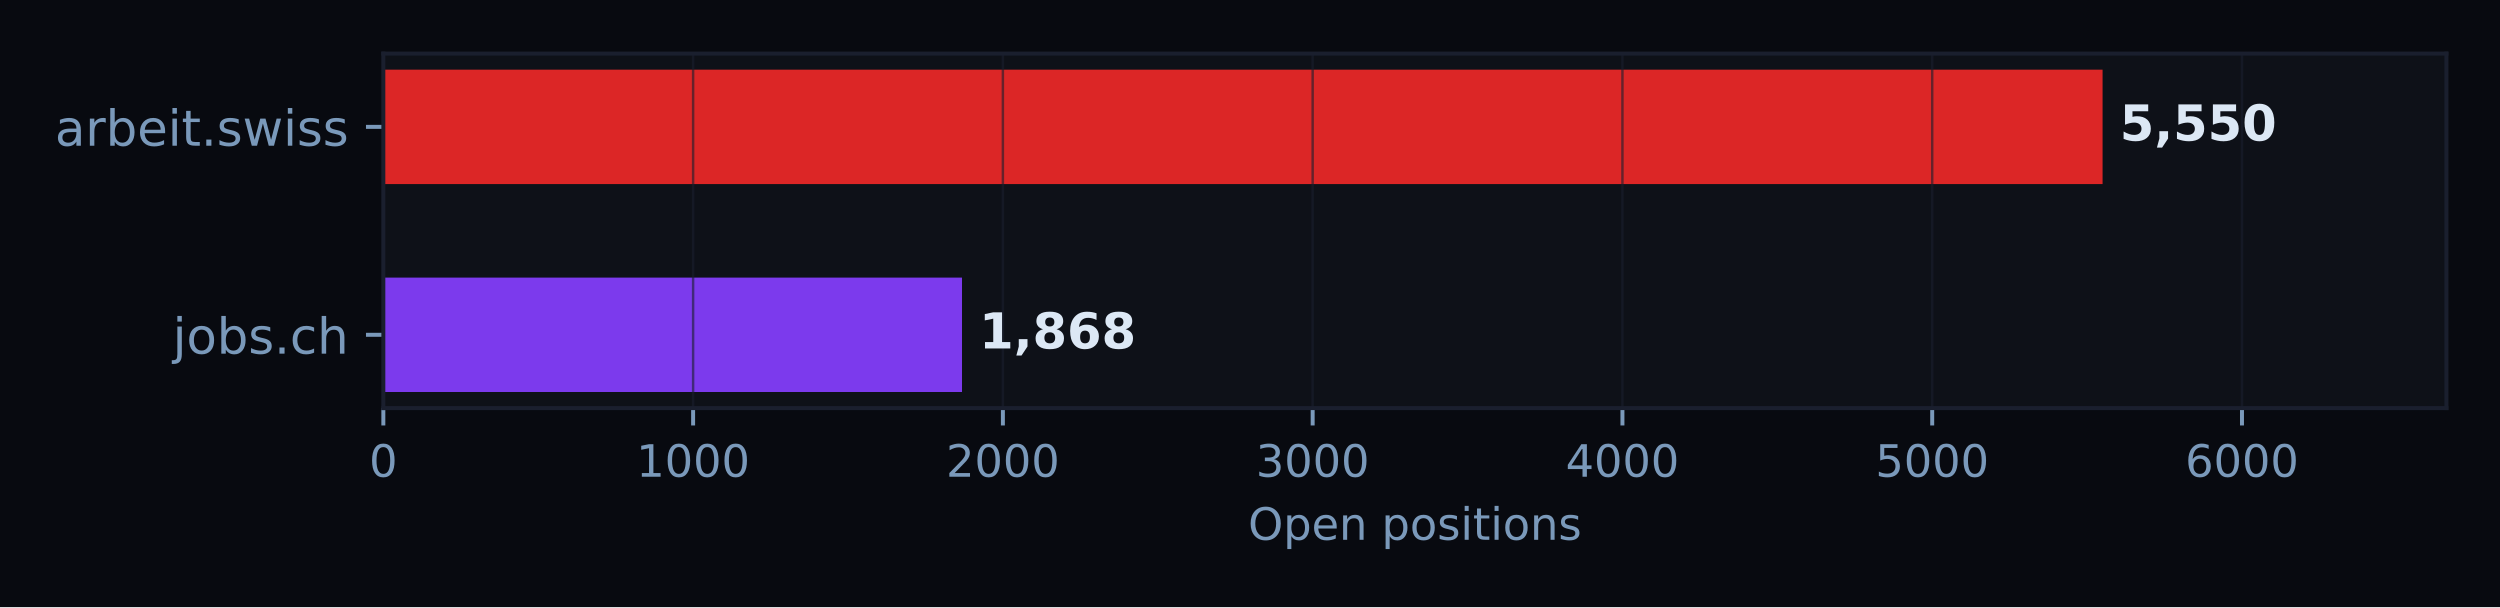
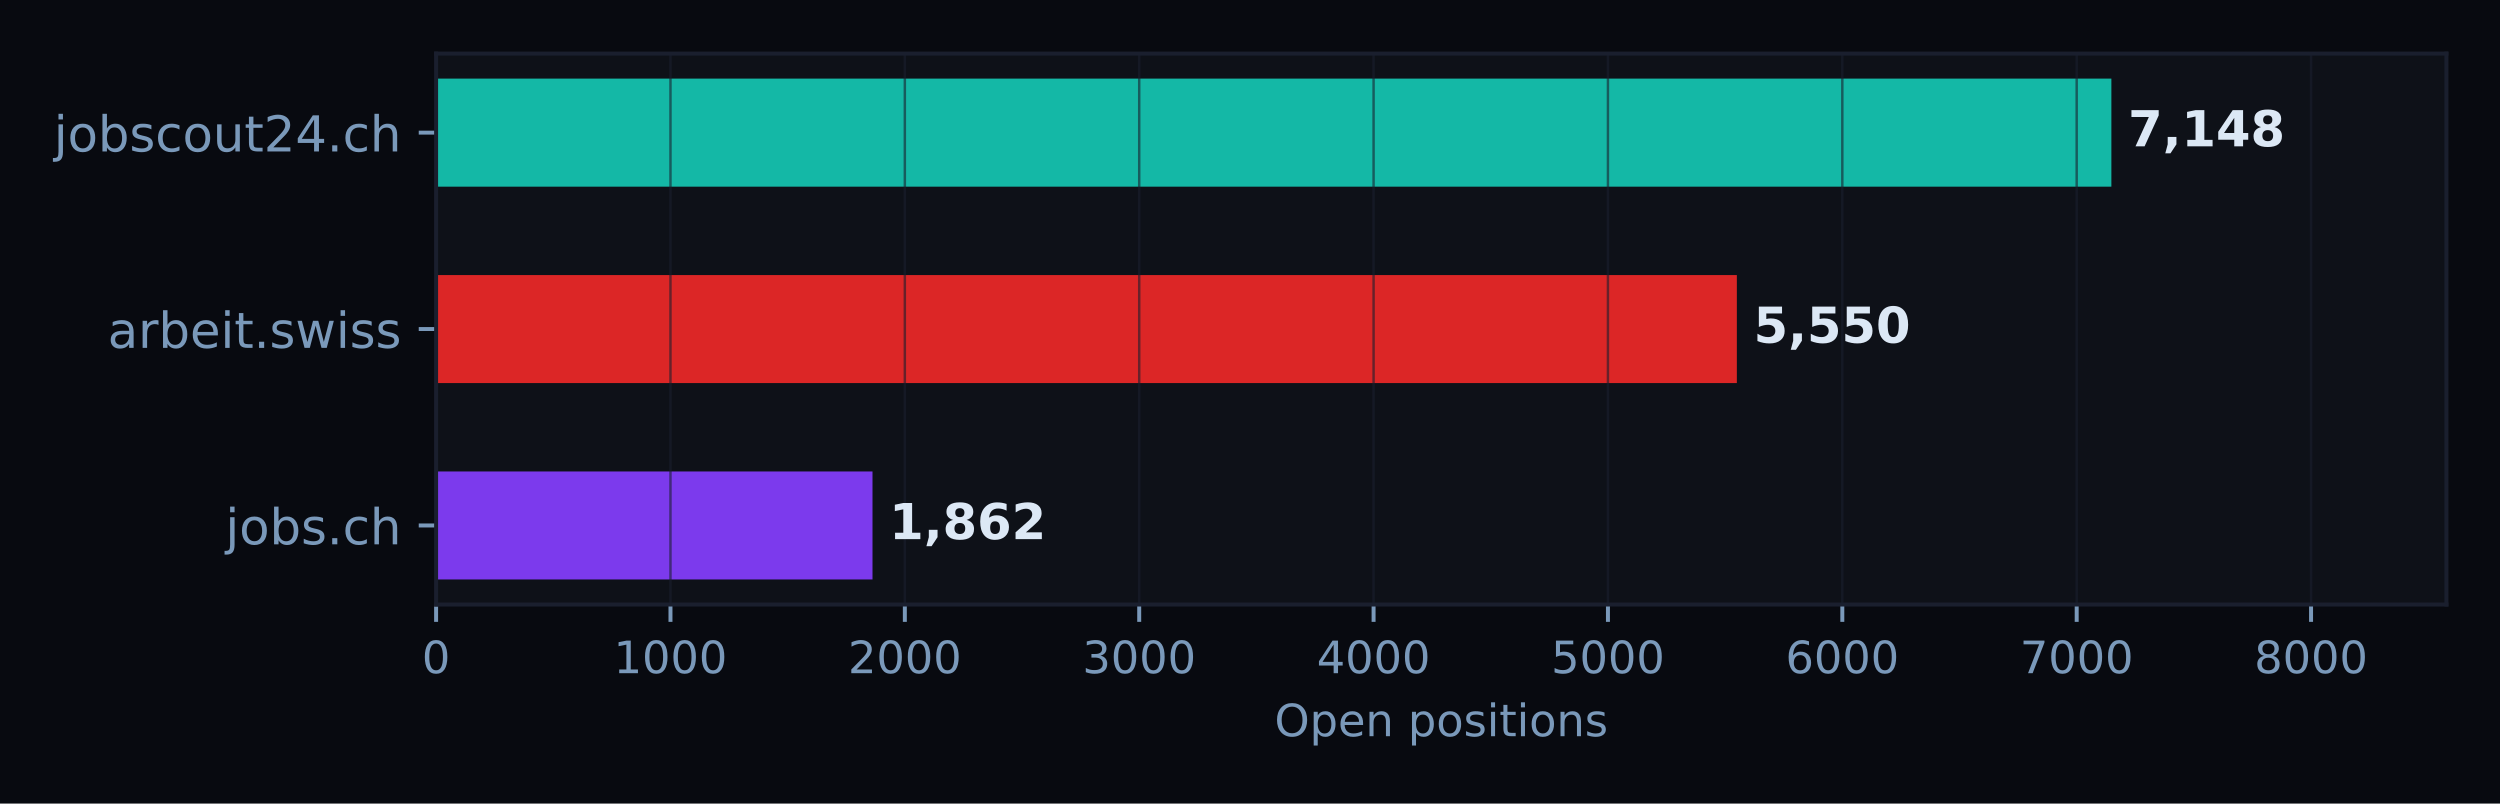
- <svg xmlns="http://www.w3.org/2000/svg" xmlns:xlink="http://www.w3.org/1999/xlink" width="504pt" height="122.4pt" viewBox="0 0 504 122.4" version="1.1">
+ <svg xmlns="http://www.w3.org/2000/svg" xmlns:xlink="http://www.w3.org/1999/xlink" width="504pt" height="162pt" viewBox="0 0 504 162" version="1.1">
  <defs>
    <style type="text/css">*{stroke-linejoin: round; stroke-linecap: butt}</style>
  </defs>
  <g id="figure_1">
    <g id="patch_1">
-       <path d="M 0 122.4  L 504 122.4  L 504 0  L 0 0  z " style="fill: #080a10" />
+       <path d="M 0 162  L 504 162  L 504 0  L 0 0  z " style="fill: #080a10" />
    </g>
    <g id="axes_1">
      <g id="patch_2">
-         <path d="M 77.282 82.273  L 493.2 82.273  L 493.2 10.8  L 77.282 10.8  z " style="fill: #0e1118" />
+         <path d="M 87.918 121.873  L 493.2 121.873  L 493.2 10.8  L 87.918 10.8  z " style="fill: #0e1118" />
      </g>
      <g id="patch_3">
-         <path d="M 77.282 14.049  L 423.88 14.049  L 423.88 37.104  L 77.282 37.104  z " clip-path="url(#p958b3eb272)" style="fill: #dc2626" />
+         <path d="M 87.918 15.849  L 425.653 15.849  L 425.653 37.628  L 87.918 37.628  z " clip-path="url(#pe635985601)" style="fill: #14b8a6" />
      </g>
      <g id="patch_4">
-         <path d="M 77.282 55.968  L 193.939 55.968  L 193.939 79.024  L 77.282 79.024  z " clip-path="url(#p958b3eb272)" style="fill: #7c3aed" />
+         <path d="M 87.918 55.447  L 350.149 55.447  L 350.149 77.226  L 87.918 77.226  z " clip-path="url(#pe635985601)" style="fill: #dc2626" />
+       </g>
+       <g id="patch_5">
+         <path d="M 87.918 95.045  L 175.896 95.045  L 175.896 116.824  L 87.918 116.824  z " clip-path="url(#pe635985601)" style="fill: #7c3aed" />
      </g>
      <g id="matplotlib.axis_1">
        <g id="xtick_1">
          <g id="line2d_1">
-             <path d="M 77.282 82.273  L 77.282 10.8  " clip-path="url(#p958b3eb272)" style="fill: none; stroke: #1a1f2e; stroke-opacity: 0.6; stroke-width: 0.5; stroke-linecap: square" />
+             <path d="M 87.918 121.873  L 87.918 10.8  " clip-path="url(#pe635985601)" style="fill: none; stroke: #1a1f2e; stroke-opacity: 0.6; stroke-width: 0.5; stroke-linecap: square" />
          </g>
          <g id="line2d_2">
            <defs>
              <path id="mff3be124f5" d="M 0 0  L 0 3.5  " style="stroke: #7a99ba; stroke-width: 0.8" />
            </defs>
            <g>
-               <use xlink:href="#mff3be124f5" x="77.282" y="82.273" style="fill: #7a99ba; stroke: #7a99ba; stroke-width: 0.8" />
+               <use xlink:href="#mff3be124f5" x="87.918" y="121.873" style="fill: #7a99ba; stroke: #7a99ba; stroke-width: 0.8" />
            </g>
          </g>
          <g id="text_1">
-             <g style="fill: #7a99ba" transform="translate(74.41869 96.11132) scale(0.09 -0.09)">
+             <g style="fill: #7a99ba" transform="translate(85.05506 135.7113) scale(0.09 -0.09)">
              <defs>
                <path id="DejaVuSans-30" d="M 2034 4250  Q 1547 4250 1301 3770  Q 1056 3291 1056 2328  Q 1056 1369 1301 889  Q 1547 409 2034 409  Q 2525 409 2770 889  Q 3016 1369 3016 2328  Q 3016 3291 2770 3770  Q 2525 4250 2034 4250  z M 2034 4750  Q 2819 4750 3233 4129  Q 3647 3509 3647 2328  Q 3647 1150 3233 529  Q 2819 -91 2034 -91  Q 1250 -91 836 529  Q 422 1150 422 2328  Q 422 3509 836 4129  Q 1250 4750 2034 4750  z " transform="scale(0.015625)" />
              </defs>
              <use xlink:href="#DejaVuSans-30" />
            </g>
          </g>
        </g>
        <g id="xtick_2">
          <g id="line2d_3">
-             <path d="M 139.732 82.273  L 139.732 10.8  " clip-path="url(#p958b3eb272)" style="fill: none; stroke: #1a1f2e; stroke-opacity: 0.6; stroke-width: 0.5; stroke-linecap: square" />
+             <path d="M 135.167 121.873  L 135.167 10.8  " clip-path="url(#pe635985601)" style="fill: none; stroke: #1a1f2e; stroke-opacity: 0.6; stroke-width: 0.5; stroke-linecap: square" />
          </g>
          <g id="line2d_4">
            <g>
-               <use xlink:href="#mff3be124f5" x="139.732" y="82.273" style="fill: #7a99ba; stroke: #7a99ba; stroke-width: 0.8" />
+               <use xlink:href="#mff3be124f5" x="135.167" y="121.873" style="fill: #7a99ba; stroke: #7a99ba; stroke-width: 0.8" />
            </g>
          </g>
          <g id="text_2">
-             <g style="fill: #7a99ba" transform="translate(128.2795 96.11132) scale(0.09 -0.09)">
+             <g style="fill: #7a99ba" transform="translate(123.7145 135.7113) scale(0.09 -0.09)">
              <defs>
                <path id="DejaVuSans-31" d="M 794 531  L 1825 531  L 1825 4091  L 703 3866  L 703 4441  L 1819 4666  L 2450 4666  L 2450 531  L 3481 531  L 3481 0  L 794 0  L 794 531  z " transform="scale(0.015625)" />
              </defs>
              <use xlink:href="#DejaVuSans-31" />
              <use xlink:href="#DejaVuSans-30" x="63.623" />
              <use xlink:href="#DejaVuSans-30" x="127.246" />
              <use xlink:href="#DejaVuSans-30" x="190.869" />
            </g>
          </g>
        </g>
        <g id="xtick_3">
          <g id="line2d_5">
-             <path d="M 202.182 82.273  L 202.182 10.8  " clip-path="url(#p958b3eb272)" style="fill: none; stroke: #1a1f2e; stroke-opacity: 0.6; stroke-width: 0.5; stroke-linecap: square" />
+             <path d="M 182.416 121.873  L 182.416 10.8  " clip-path="url(#pe635985601)" style="fill: none; stroke: #1a1f2e; stroke-opacity: 0.6; stroke-width: 0.5; stroke-linecap: square" />
          </g>
          <g id="line2d_6">
            <g>
-               <use xlink:href="#mff3be124f5" x="202.182" y="82.273" style="fill: #7a99ba; stroke: #7a99ba; stroke-width: 0.8" />
+               <use xlink:href="#mff3be124f5" x="182.416" y="121.873" style="fill: #7a99ba; stroke: #7a99ba; stroke-width: 0.8" />
            </g>
          </g>
          <g id="text_3">
-             <g style="fill: #7a99ba" transform="translate(190.7297 96.11132) scale(0.09 -0.09)">
+             <g style="fill: #7a99ba" transform="translate(170.9634 135.7113) scale(0.09 -0.09)">
              <defs>
                <path id="DejaVuSans-32" d="M 1228 531  L 3431 531  L 3431 0  L 469 0  L 469 531  Q 828 903 1448 1529  Q 2069 2156 2228 2338  Q 2531 2678 2651 2914  Q 2772 3150 2772 3378  Q 2772 3750 2511 3984  Q 2250 4219 1831 4219  Q 1534 4219 1204 4116  Q 875 4013 500 3803  L 500 4441  Q 881 4594 1212 4672  Q 1544 4750 1819 4750  Q 2544 4750 2975 4387  Q 3406 4025 3406 3419  Q 3406 3131 3298 2873  Q 3191 2616 2906 2266  Q 2828 2175 2409 1742  Q 1991 1309 1228 531  z " transform="scale(0.015625)" />
              </defs>
              <use xlink:href="#DejaVuSans-32" />
              <use xlink:href="#DejaVuSans-30" x="63.623" />
              <use xlink:href="#DejaVuSans-30" x="127.246" />
              <use xlink:href="#DejaVuSans-30" x="190.869" />
            </g>
          </g>
        </g>
        <g id="xtick_4">
          <g id="line2d_7">
-             <path d="M 264.632 82.273  L 264.632 10.8  " clip-path="url(#p958b3eb272)" style="fill: none; stroke: #1a1f2e; stroke-opacity: 0.6; stroke-width: 0.5; stroke-linecap: square" />
+             <path d="M 229.665 121.873  L 229.665 10.8  " clip-path="url(#pe635985601)" style="fill: none; stroke: #1a1f2e; stroke-opacity: 0.6; stroke-width: 0.5; stroke-linecap: square" />
          </g>
          <g id="line2d_8">
            <g>
-               <use xlink:href="#mff3be124f5" x="264.632" y="82.273" style="fill: #7a99ba; stroke: #7a99ba; stroke-width: 0.8" />
+               <use xlink:href="#mff3be124f5" x="229.665" y="121.873" style="fill: #7a99ba; stroke: #7a99ba; stroke-width: 0.8" />
            </g>
          </g>
          <g id="text_4">
-             <g style="fill: #7a99ba" transform="translate(253.1799 96.11132) scale(0.09 -0.09)">
+             <g style="fill: #7a99ba" transform="translate(218.2123 135.7113) scale(0.09 -0.09)">
              <defs>
                <path id="DejaVuSans-33" d="M 2597 2516  Q 3050 2419 3304 2112  Q 3559 1806 3559 1356  Q 3559 666 3084 287  Q 2609 -91 1734 -91  Q 1441 -91 1130 -33  Q 819 25 488 141  L 488 750  Q 750 597 1062 519  Q 1375 441 1716 441  Q 2309 441 2620 675  Q 2931 909 2931 1356  Q 2931 1769 2642 2001  Q 2353 2234 1838 2234  L 1294 2234  L 1294 2753  L 1863 2753  Q 2328 2753 2575 2939  Q 2822 3125 2822 3475  Q 2822 3834 2567 4026  Q 2313 4219 1838 4219  Q 1578 4219 1281 4162  Q 984 4106 628 3988  L 628 4550  Q 988 4650 1302 4700  Q 1616 4750 1894 4750  Q 2613 4750 3031 4423  Q 3450 4097 3450 3541  Q 3450 3153 3228 2886  Q 3006 2619 2597 2516  z " transform="scale(0.015625)" />
              </defs>
              <use xlink:href="#DejaVuSans-33" />
              <use xlink:href="#DejaVuSans-30" x="63.623" />
              <use xlink:href="#DejaVuSans-30" x="127.246" />
              <use xlink:href="#DejaVuSans-30" x="190.869" />
            </g>
          </g>
        </g>
        <g id="xtick_5">
          <g id="line2d_9">
-             <path d="M 327.083 82.273  L 327.083 10.8  " clip-path="url(#p958b3eb272)" style="fill: none; stroke: #1a1f2e; stroke-opacity: 0.6; stroke-width: 0.5; stroke-linecap: square" />
+             <path d="M 276.914 121.873  L 276.914 10.8  " clip-path="url(#pe635985601)" style="fill: none; stroke: #1a1f2e; stroke-opacity: 0.6; stroke-width: 0.5; stroke-linecap: square" />
          </g>
          <g id="line2d_10">
            <g>
-               <use xlink:href="#mff3be124f5" x="327.083" y="82.273" style="fill: #7a99ba; stroke: #7a99ba; stroke-width: 0.8" />
+               <use xlink:href="#mff3be124f5" x="276.914" y="121.873" style="fill: #7a99ba; stroke: #7a99ba; stroke-width: 0.8" />
            </g>
          </g>
          <g id="text_5">
-             <g style="fill: #7a99ba" transform="translate(315.63 96.11132) scale(0.09 -0.09)">
+             <g style="fill: #7a99ba" transform="translate(265.4611 135.7113) scale(0.09 -0.09)">
              <defs>
                <path id="DejaVuSans-34" d="M 2419 4116  L 825 1625  L 2419 1625  L 2419 4116  z M 2253 4666  L 3047 4666  L 3047 1625  L 3713 1625  L 3713 1100  L 3047 1100  L 3047 0  L 2419 0  L 2419 1100  L 313 1100  L 313 1709  L 2253 4666  z " transform="scale(0.015625)" />
              </defs>
              <use xlink:href="#DejaVuSans-34" />
              <use xlink:href="#DejaVuSans-30" x="63.623" />
              <use xlink:href="#DejaVuSans-30" x="127.246" />
              <use xlink:href="#DejaVuSans-30" x="190.869" />
            </g>
          </g>
        </g>
        <g id="xtick_6">
          <g id="line2d_11">
-             <path d="M 389.533 82.273  L 389.533 10.8  " clip-path="url(#p958b3eb272)" style="fill: none; stroke: #1a1f2e; stroke-opacity: 0.6; stroke-width: 0.5; stroke-linecap: square" />
+             <path d="M 324.162 121.873  L 324.162 10.8  " clip-path="url(#pe635985601)" style="fill: none; stroke: #1a1f2e; stroke-opacity: 0.6; stroke-width: 0.5; stroke-linecap: square" />
          </g>
          <g id="line2d_12">
            <g>
-               <use xlink:href="#mff3be124f5" x="389.533" y="82.273" style="fill: #7a99ba; stroke: #7a99ba; stroke-width: 0.8" />
+               <use xlink:href="#mff3be124f5" x="324.162" y="121.873" style="fill: #7a99ba; stroke: #7a99ba; stroke-width: 0.8" />
            </g>
          </g>
          <g id="text_6">
-             <g style="fill: #7a99ba" transform="translate(378.0802 96.11132) scale(0.09 -0.09)">
+             <g style="fill: #7a99ba" transform="translate(312.71 135.7113) scale(0.09 -0.09)">
              <defs>
                <path id="DejaVuSans-35" d="M 691 4666  L 3169 4666  L 3169 4134  L 1269 4134  L 1269 2991  Q 1406 3038 1543 3061  Q 1681 3084 1819 3084  Q 2600 3084 3056 2656  Q 3513 2228 3513 1497  Q 3513 744 3044 326  Q 2575 -91 1722 -91  Q 1428 -91 1123 -41  Q 819 9 494 109  L 494 744  Q 775 591 1075 516  Q 1375 441 1709 441  Q 2250 441 2565 725  Q 2881 1009 2881 1497  Q 2881 1984 2565 2268  Q 2250 2553 1709 2553  Q 1456 2553 1204 2497  Q 953 2441 691 2322  L 691 4666  z " transform="scale(0.015625)" />
              </defs>
              <use xlink:href="#DejaVuSans-35" />
              <use xlink:href="#DejaVuSans-30" x="63.623" />
              <use xlink:href="#DejaVuSans-30" x="127.246" />
              <use xlink:href="#DejaVuSans-30" x="190.869" />
            </g>
          </g>
        </g>
        <g id="xtick_7">
          <g id="line2d_13">
-             <path d="M 451.983 82.273  L 451.983 10.8  " clip-path="url(#p958b3eb272)" style="fill: none; stroke: #1a1f2e; stroke-opacity: 0.6; stroke-width: 0.5; stroke-linecap: square" />
+             <path d="M 371.411 121.873  L 371.411 10.8  " clip-path="url(#pe635985601)" style="fill: none; stroke: #1a1f2e; stroke-opacity: 0.6; stroke-width: 0.5; stroke-linecap: square" />
          </g>
          <g id="line2d_14">
            <g>
-               <use xlink:href="#mff3be124f5" x="451.983" y="82.273" style="fill: #7a99ba; stroke: #7a99ba; stroke-width: 0.8" />
+               <use xlink:href="#mff3be124f5" x="371.411" y="121.873" style="fill: #7a99ba; stroke: #7a99ba; stroke-width: 0.8" />
            </g>
          </g>
          <g id="text_7">
-             <g style="fill: #7a99ba" transform="translate(440.5304 96.11132) scale(0.09 -0.09)">
+             <g style="fill: #7a99ba" transform="translate(359.9588 135.7113) scale(0.09 -0.09)">
              <defs>
                <path id="DejaVuSans-36" d="M 2113 2584  Q 1688 2584 1439 2293  Q 1191 2003 1191 1497  Q 1191 994 1439 701  Q 1688 409 2113 409  Q 2538 409 2786 701  Q 3034 994 3034 1497  Q 3034 2003 2786 2293  Q 2538 2584 2113 2584  z M 3366 4563  L 3366 3988  Q 3128 4100 2886 4159  Q 2644 4219 2406 4219  Q 1781 4219 1451 3797  Q 1122 3375 1075 2522  Q 1259 2794 1537 2939  Q 1816 3084 2150 3084  Q 2853 3084 3261 2657  Q 3669 2231 3669 1497  Q 3669 778 3244 343  Q 2819 -91 2113 -91  Q 1303 -91 875 529  Q 447 1150 447 2328  Q 447 3434 972 4092  Q 1497 4750 2381 4750  Q 2619 4750 2861 4703  Q 3103 4656 3366 4563  z " transform="scale(0.015625)" />
              </defs>
              <use xlink:href="#DejaVuSans-36" />
              <use xlink:href="#DejaVuSans-30" x="63.623" />
              <use xlink:href="#DejaVuSans-30" x="127.246" />
              <use xlink:href="#DejaVuSans-30" x="190.869" />
            </g>
          </g>
        </g>
-         <g id="text_8">
-           <g style="fill: #7a99ba" transform="translate(251.6224 108.8216) scale(0.09 -0.09)">
+         <g id="xtick_8">
+           <g id="line2d_15">
+             <path d="M 418.66 121.873  L 418.66 10.8  " clip-path="url(#pe635985601)" style="fill: none; stroke: #1a1f2e; stroke-opacity: 0.6; stroke-width: 0.5; stroke-linecap: square" />
+           </g>
+           <g id="line2d_16">
+             <g>
+               <use xlink:href="#mff3be124f5" x="418.66" y="121.873" style="fill: #7a99ba; stroke: #7a99ba; stroke-width: 0.8" />
+             </g>
+           </g>
+           <g id="text_8">
+             <g style="fill: #7a99ba" transform="translate(407.2077 135.7113) scale(0.09 -0.09)">
+               <defs>
+                 <path id="DejaVuSans-37" d="M 525 4666  L 3525 4666  L 3525 4397  L 1831 0  L 1172 0  L 2766 4134  L 525 4134  L 525 4666  z " transform="scale(0.015625)" />
+               </defs>
+               <use xlink:href="#DejaVuSans-37" />
+               <use xlink:href="#DejaVuSans-30" x="63.623" />
+               <use xlink:href="#DejaVuSans-30" x="127.246" />
+               <use xlink:href="#DejaVuSans-30" x="190.869" />
+             </g>
+           </g>
+         </g>
+         <g id="xtick_9">
+           <g id="line2d_17">
+             <path d="M 465.909 121.873  L 465.909 10.8  " clip-path="url(#pe635985601)" style="fill: none; stroke: #1a1f2e; stroke-opacity: 0.6; stroke-width: 0.5; stroke-linecap: square" />
+           </g>
+           <g id="line2d_18">
+             <g>
+               <use xlink:href="#mff3be124f5" x="465.909" y="121.873" style="fill: #7a99ba; stroke: #7a99ba; stroke-width: 0.8" />
+             </g>
+           </g>
+           <g id="text_9">
+             <g style="fill: #7a99ba" transform="translate(454.4566 135.7113) scale(0.09 -0.09)">
+               <defs>
+                 <path id="DejaVuSans-38" d="M 2034 2216  Q 1584 2216 1326 1975  Q 1069 1734 1069 1313  Q 1069 891 1326 650  Q 1584 409 2034 409  Q 2484 409 2743 651  Q 3003 894 3003 1313  Q 3003 1734 2745 1975  Q 2488 2216 2034 2216  z M 1403 2484  Q 997 2584 770 2862  Q 544 3141 544 3541  Q 544 4100 942 4425  Q 1341 4750 2034 4750  Q 2731 4750 3128 4425  Q 3525 4100 3525 3541  Q 3525 3141 3298 2862  Q 3072 2584 2669 2484  Q 3125 2378 3379 2068  Q 3634 1759 3634 1313  Q 3634 634 3220 271  Q 2806 -91 2034 -91  Q 1263 -91 848 271  Q 434 634 434 1313  Q 434 1759 690 2068  Q 947 2378 1403 2484  z M 1172 3481  Q 1172 3119 1398 2916  Q 1625 2713 2034 2713  Q 2441 2713 2670 2916  Q 2900 3119 2900 3481  Q 2900 3844 2670 4047  Q 2441 4250 2034 4250  Q 1625 4250 1398 4047  Q 1172 3844 1172 3481  z " transform="scale(0.015625)" />
+               </defs>
+               <use xlink:href="#DejaVuSans-38" />
+               <use xlink:href="#DejaVuSans-30" x="63.623" />
+               <use xlink:href="#DejaVuSans-30" x="127.246" />
+               <use xlink:href="#DejaVuSans-30" x="190.869" />
+             </g>
+           </g>
+         </g>
+         <g id="text_10">
+           <g style="fill: #7a99ba" transform="translate(256.9406 148.4216) scale(0.09 -0.09)">
            <defs>
              <path id="DejaVuSans-4f" d="M 2522 4238  Q 1834 4238 1429 3725  Q 1025 3213 1025 2328  Q 1025 1447 1429 934  Q 1834 422 2522 422  Q 3209 422 3611 934  Q 4013 1447 4013 2328  Q 4013 3213 3611 3725  Q 3209 4238 2522 4238  z M 2522 4750  Q 3503 4750 4090 4092  Q 4678 3434 4678 2328  Q 4678 1225 4090 567  Q 3503 -91 2522 -91  Q 1538 -91 948 565  Q 359 1222 359 2328  Q 359 3434 948 4092  Q 1538 4750 2522 4750  z " transform="scale(0.015625)" />
              <path id="DejaVuSans-70" d="M 1159 525  L 1159 -1331  L 581 -1331  L 581 3500  L 1159 3500  L 1159 2969  Q 1341 3281 1617 3432  Q 1894 3584 2278 3584  Q 2916 3584 3314 3078  Q 3713 2572 3713 1747  Q 3713 922 3314 415  Q 2916 -91 2278 -91  Q 1894 -91 1617 61  Q 1341 213 1159 525  z M 3116 1747  Q 3116 2381 2855 2742  Q 2594 3103 2138 3103  Q 1681 3103 1420 2742  Q 1159 2381 1159 1747  Q 1159 1113 1420 752  Q 1681 391 2138 391  Q 2594 391 2855 752  Q 3116 1113 3116 1747  z " transform="scale(0.015625)" />
              <path id="DejaVuSans-65" d="M 3597 1894  L 3597 1613  L 953 1613  Q 991 1019 1311 708  Q 1631 397 2203 397  Q 2534 397 2845 478  Q 3156 559 3463 722  L 3463 178  Q 3153 47 2828 -22  Q 2503 -91 2169 -91  Q 1331 -91 842 396  Q 353 884 353 1716  Q 353 2575 817 3079  Q 1281 3584 2069 3584  Q 2775 3584 3186 3129  Q 3597 2675 3597 1894  z M 3022 2063  Q 3016 2534 2758 2815  Q 2500 3097 2075 3097  Q 1594 3097 1305 2825  Q 1016 2553 972 2059  L 3022 2063  z " transform="scale(0.015625)" />
              <path id="DejaVuSans-6e" d="M 3513 2113  L 3513 0  L 2938 0  L 2938 2094  Q 2938 2591 2744 2837  Q 2550 3084 2163 3084  Q 1697 3084 1428 2787  Q 1159 2491 1159 1978  L 1159 0  L 581 0  L 581 3500  L 1159 3500  L 1159 2956  Q 1366 3272 1645 3428  Q 1925 3584 2291 3584  Q 2894 3584 3203 3211  Q 3513 2838 3513 2113  z " transform="scale(0.015625)" />
              <path id="DejaVuSans-20" transform="scale(0.015625)" />
              <path id="DejaVuSans-6f" d="M 1959 3097  Q 1497 3097 1228 2736  Q 959 2375 959 1747  Q 959 1119 1226 758  Q 1494 397 1959 397  Q 2419 397 2687 759  Q 2956 1122 2956 1747  Q 2956 2369 2687 2733  Q 2419 3097 1959 3097  z M 1959 3584  Q 2709 3584 3137 3096  Q 3566 2609 3566 1747  Q 3566 888 3137 398  Q 2709 -91 1959 -91  Q 1206 -91 779 398  Q 353 888 353 1747  Q 353 2609 779 3096  Q 1206 3584 1959 3584  z " transform="scale(0.015625)" />
              <path id="DejaVuSans-73" d="M 2834 3397  L 2834 2853  Q 2591 2978 2328 3040  Q 2066 3103 1784 3103  Q 1356 3103 1142 2972  Q 928 2841 928 2578  Q 928 2378 1081 2264  Q 1234 2150 1697 2047  L 1894 2003  Q 2506 1872 2764 1633  Q 3022 1394 3022 966  Q 3022 478 2636 193  Q 2250 -91 1575 -91  Q 1294 -91 989 -36  Q 684 19 347 128  L 347 722  Q 666 556 975 473  Q 1284 391 1588 391  Q 1994 391 2212 530  Q 2431 669 2431 922  Q 2431 1156 2273 1281  Q 2116 1406 1581 1522  L 1381 1569  Q 847 1681 609 1914  Q 372 2147 372 2553  Q 372 3047 722 3315  Q 1072 3584 1716 3584  Q 2034 3584 2315 3537  Q 2597 3491 2834 3397  z " transform="scale(0.015625)" />
              <path id="DejaVuSans-69" d="M 603 3500  L 1178 3500  L 1178 0  L 603 0  L 603 3500  z M 603 4863  L 1178 4863  L 1178 4134  L 603 4134  L 603 4863  z " transform="scale(0.015625)" />
              <path id="DejaVuSans-74" d="M 1172 4494  L 1172 3500  L 2356 3500  L 2356 3053  L 1172 3053  L 1172 1153  Q 1172 725 1289 603  Q 1406 481 1766 481  L 2356 481  L 2356 0  L 1766 0  Q 1100 0 847 248  Q 594 497 594 1153  L 594 3053  L 172 3053  L 172 3500  L 594 3500  L 594 4494  L 1172 4494  z " transform="scale(0.015625)" />
            </defs>
            <use xlink:href="#DejaVuSans-4f" />
            <use xlink:href="#DejaVuSans-70" x="78.711" />
            <use xlink:href="#DejaVuSans-65" x="142.188" />
            <use xlink:href="#DejaVuSans-6e" x="203.711" />
            <use xlink:href="#DejaVuSans-20" x="267.09" />
            <use xlink:href="#DejaVuSans-70" x="298.877" />
            <use xlink:href="#DejaVuSans-6f" x="362.354" />
            <use xlink:href="#DejaVuSans-73" x="423.535" />
            <use xlink:href="#DejaVuSans-69" x="475.635" />
            <use xlink:href="#DejaVuSans-74" x="503.418" />
            <use xlink:href="#DejaVuSans-69" x="542.627" />
            <use xlink:href="#DejaVuSans-6f" x="570.41" />
            <use xlink:href="#DejaVuSans-6e" x="631.592" />
            <use xlink:href="#DejaVuSans-73" x="694.971" />
          </g>
        </g>
      </g>
      <g id="matplotlib.axis_2">
        <g id="ytick_1">
-           <g id="line2d_15">
+           <g id="line2d_19">
            <defs>
              <path id="mdf66c61492" d="M 0 0  L -3.5 0  " style="stroke: #7a99ba; stroke-width: 0.8" />
            </defs>
            <g>
-               <use xlink:href="#mdf66c61492" x="77.282" y="25.577" style="fill: #7a99ba; stroke: #7a99ba; stroke-width: 0.8" />
-             </g>
-           </g>
-           <g id="text_9">
-             <g style="fill: #7a99ba" transform="translate(11.08026 29.37584) scale(0.1 -0.1)">
+               <use xlink:href="#mdf66c61492" x="87.918" y="26.738" style="fill: #7a99ba; stroke: #7a99ba; stroke-width: 0.8" />
+             </g>
+           </g>
+           <g id="text_11">
+             <g style="fill: #7a99ba" transform="translate(10.84943 30.53746) scale(0.1 -0.1)">
+               <defs>
+                 <path id="DejaVuSans-6a" d="M 603 3500  L 1178 3500  L 1178 -63  Q 1178 -731 923 -1031  Q 669 -1331 103 -1331  L -116 -1331  L -116 -844  L 38 -844  Q 366 -844 484 -692  Q 603 -541 603 -63  L 603 3500  z M 603 4863  L 1178 4863  L 1178 4134  L 603 4134  L 603 4863  z " transform="scale(0.015625)" />
+                 <path id="DejaVuSans-62" d="M 3116 1747  Q 3116 2381 2855 2742  Q 2594 3103 2138 3103  Q 1681 3103 1420 2742  Q 1159 2381 1159 1747  Q 1159 1113 1420 752  Q 1681 391 2138 391  Q 2594 391 2855 752  Q 3116 1113 3116 1747  z M 1159 2969  Q 1341 3281 1617 3432  Q 1894 3584 2278 3584  Q 2916 3584 3314 3078  Q 3713 2572 3713 1747  Q 3713 922 3314 415  Q 2916 -91 2278 -91  Q 1894 -91 1617 61  Q 1341 213 1159 525  L 1159 0  L 581 0  L 581 4863  L 1159 4863  L 1159 2969  z " transform="scale(0.015625)" />
+                 <path id="DejaVuSans-63" d="M 3122 3366  L 3122 2828  Q 2878 2963 2633 3030  Q 2388 3097 2138 3097  Q 1578 3097 1268 2742  Q 959 2388 959 1747  Q 959 1106 1268 751  Q 1578 397 2138 397  Q 2388 397 2633 464  Q 2878 531 3122 666  L 3122 134  Q 2881 22 2623 -34  Q 2366 -91 2075 -91  Q 1284 -91 818 406  Q 353 903 353 1747  Q 353 2603 823 3093  Q 1294 3584 2113 3584  Q 2378 3584 2631 3529  Q 2884 3475 3122 3366  z " transform="scale(0.015625)" />
+                 <path id="DejaVuSans-75" d="M 544 1381  L 544 3500  L 1119 3500  L 1119 1403  Q 1119 906 1312 657  Q 1506 409 1894 409  Q 2359 409 2629 706  Q 2900 1003 2900 1516  L 2900 3500  L 3475 3500  L 3475 0  L 2900 0  L 2900 538  Q 2691 219 2414 64  Q 2138 -91 1772 -91  Q 1169 -91 856 284  Q 544 659 544 1381  z M 1991 3584  L 1991 3584  z " transform="scale(0.015625)" />
+                 <path id="DejaVuSans-2e" d="M 684 794  L 1344 794  L 1344 0  L 684 0  L 684 794  z " transform="scale(0.015625)" />
+                 <path id="DejaVuSans-68" d="M 3513 2113  L 3513 0  L 2938 0  L 2938 2094  Q 2938 2591 2744 2837  Q 2550 3084 2163 3084  Q 1697 3084 1428 2787  Q 1159 2491 1159 1978  L 1159 0  L 581 0  L 581 4863  L 1159 4863  L 1159 2956  Q 1366 3272 1645 3428  Q 1925 3584 2291 3584  Q 2894 3584 3203 3211  Q 3513 2838 3513 2113  z " transform="scale(0.015625)" />
+               </defs>
+               <use xlink:href="#DejaVuSans-6a" />
+               <use xlink:href="#DejaVuSans-6f" x="27.783" />
+               <use xlink:href="#DejaVuSans-62" x="88.965" />
+               <use xlink:href="#DejaVuSans-73" x="152.441" />
+               <use xlink:href="#DejaVuSans-63" x="204.541" />
+               <use xlink:href="#DejaVuSans-6f" x="259.521" />
+               <use xlink:href="#DejaVuSans-75" x="320.703" />
+               <use xlink:href="#DejaVuSans-74" x="384.082" />
+               <use xlink:href="#DejaVuSans-32" x="423.291" />
+               <use xlink:href="#DejaVuSans-34" x="486.914" />
+               <use xlink:href="#DejaVuSans-2e" x="550.537" />
+               <use xlink:href="#DejaVuSans-63" x="582.324" />
+               <use xlink:href="#DejaVuSans-68" x="637.305" />
+             </g>
+           </g>
+         </g>
+         <g id="ytick_2">
+           <g id="line2d_20">
+             <g>
+               <use xlink:href="#mdf66c61492" x="87.918" y="66.336" style="fill: #7a99ba; stroke: #7a99ba; stroke-width: 0.8" />
+             </g>
+           </g>
+           <g id="text_12">
+             <g style="fill: #7a99ba" transform="translate(21.71662 70.13558) scale(0.1 -0.1)">
              <defs>
                <path id="DejaVuSans-61" d="M 2194 1759  Q 1497 1759 1228 1600  Q 959 1441 959 1056  Q 959 750 1161 570  Q 1363 391 1709 391  Q 2188 391 2477 730  Q 2766 1069 2766 1631  L 2766 1759  L 2194 1759  z M 3341 1997  L 3341 0  L 2766 0  L 2766 531  Q 2569 213 2275 61  Q 1981 -91 1556 -91  Q 1019 -91 701 211  Q 384 513 384 1019  Q 384 1609 779 1909  Q 1175 2209 1959 2209  L 2766 2209  L 2766 2266  Q 2766 2663 2505 2880  Q 2244 3097 1772 3097  Q 1472 3097 1187 3025  Q 903 2953 641 2809  L 641 3341  Q 956 3463 1253 3523  Q 1550 3584 1831 3584  Q 2591 3584 2966 3190  Q 3341 2797 3341 1997  z " transform="scale(0.015625)" />
                <path id="DejaVuSans-72" d="M 2631 2963  Q 2534 3019 2420 3045  Q 2306 3072 2169 3072  Q 1681 3072 1420 2755  Q 1159 2438 1159 1844  L 1159 0  L 581 0  L 581 3500  L 1159 3500  L 1159 2956  Q 1341 3275 1631 3429  Q 1922 3584 2338 3584  Q 2397 3584 2469 3576  Q 2541 3569 2628 3553  L 2631 2963  z " transform="scale(0.015625)" />
-                 <path id="DejaVuSans-62" d="M 3116 1747  Q 3116 2381 2855 2742  Q 2594 3103 2138 3103  Q 1681 3103 1420 2742  Q 1159 2381 1159 1747  Q 1159 1113 1420 752  Q 1681 391 2138 391  Q 2594 391 2855 752  Q 3116 1113 3116 1747  z M 1159 2969  Q 1341 3281 1617 3432  Q 1894 3584 2278 3584  Q 2916 3584 3314 3078  Q 3713 2572 3713 1747  Q 3713 922 3314 415  Q 2916 -91 2278 -91  Q 1894 -91 1617 61  Q 1341 213 1159 525  L 1159 0  L 581 0  L 581 4863  L 1159 4863  L 1159 2969  z " transform="scale(0.015625)" />
-                 <path id="DejaVuSans-2e" d="M 684 794  L 1344 794  L 1344 0  L 684 0  L 684 794  z " transform="scale(0.015625)" />
                <path id="DejaVuSans-77" d="M 269 3500  L 844 3500  L 1563 769  L 2278 3500  L 2956 3500  L 3675 769  L 4391 3500  L 4966 3500  L 4050 0  L 3372 0  L 2619 2869  L 1863 0  L 1184 0  L 269 3500  z " transform="scale(0.015625)" />
              </defs>
              <use xlink:href="#DejaVuSans-61" />
              <use xlink:href="#DejaVuSans-72" x="61.279" />
              <use xlink:href="#DejaVuSans-62" x="102.393" />
              <use xlink:href="#DejaVuSans-65" x="165.869" />
              <use xlink:href="#DejaVuSans-69" x="227.393" />
              <use xlink:href="#DejaVuSans-74" x="255.176" />
              <use xlink:href="#DejaVuSans-2e" x="294.385" />
              <use xlink:href="#DejaVuSans-73" x="326.172" />
              <use xlink:href="#DejaVuSans-77" x="378.271" />
              <use xlink:href="#DejaVuSans-69" x="460.059" />
              <use xlink:href="#DejaVuSans-73" x="487.842" />
              <use xlink:href="#DejaVuSans-73" x="539.941" />
            </g>
          </g>
        </g>
-         <g id="ytick_2">
-           <g id="line2d_16">
-             <g>
-               <use xlink:href="#mdf66c61492" x="77.282" y="67.496" style="fill: #7a99ba; stroke: #7a99ba; stroke-width: 0.8" />
-             </g>
-           </g>
-           <g id="text_10">
-             <g style="fill: #7a99ba" transform="translate(34.81307 71.29533) scale(0.1 -0.1)">
-               <defs>
-                 <path id="DejaVuSans-6a" d="M 603 3500  L 1178 3500  L 1178 -63  Q 1178 -731 923 -1031  Q 669 -1331 103 -1331  L -116 -1331  L -116 -844  L 38 -844  Q 366 -844 484 -692  Q 603 -541 603 -63  L 603 3500  z M 603 4863  L 1178 4863  L 1178 4134  L 603 4134  L 603 4863  z " transform="scale(0.015625)" />
-                 <path id="DejaVuSans-63" d="M 3122 3366  L 3122 2828  Q 2878 2963 2633 3030  Q 2388 3097 2138 3097  Q 1578 3097 1268 2742  Q 959 2388 959 1747  Q 959 1106 1268 751  Q 1578 397 2138 397  Q 2388 397 2633 464  Q 2878 531 3122 666  L 3122 134  Q 2881 22 2623 -34  Q 2366 -91 2075 -91  Q 1284 -91 818 406  Q 353 903 353 1747  Q 353 2603 823 3093  Q 1294 3584 2113 3584  Q 2378 3584 2631 3529  Q 2884 3475 3122 3366  z " transform="scale(0.015625)" />
-                 <path id="DejaVuSans-68" d="M 3513 2113  L 3513 0  L 2938 0  L 2938 2094  Q 2938 2591 2744 2837  Q 2550 3084 2163 3084  Q 1697 3084 1428 2787  Q 1159 2491 1159 1978  L 1159 0  L 581 0  L 581 4863  L 1159 4863  L 1159 2956  Q 1366 3272 1645 3428  Q 1925 3584 2291 3584  Q 2894 3584 3203 3211  Q 3513 2838 3513 2113  z " transform="scale(0.015625)" />
-               </defs>
+         <g id="ytick_3">
+           <g id="line2d_21">
+             <g>
+               <use xlink:href="#mdf66c61492" x="87.918" y="105.934" style="fill: #7a99ba; stroke: #7a99ba; stroke-width: 0.8" />
+             </g>
+           </g>
+           <g id="text_13">
+             <g style="fill: #7a99ba" transform="translate(45.44943 109.7337) scale(0.1 -0.1)">
              <use xlink:href="#DejaVuSans-6a" />
              <use xlink:href="#DejaVuSans-6f" x="27.783" />
              <use xlink:href="#DejaVuSans-62" x="88.965" />
              <use xlink:href="#DejaVuSans-73" x="152.441" />
              <use xlink:href="#DejaVuSans-2e" x="204.541" />
              <use xlink:href="#DejaVuSans-63" x="236.328" />
              <use xlink:href="#DejaVuSans-68" x="291.309" />
            </g>
          </g>
        </g>
      </g>
-       <g id="patch_5">
-         <path d="M 77.282 82.273  L 77.282 10.8  " style="fill: none; stroke: #1a1f2e; stroke-width: 0.8; stroke-linejoin: miter; stroke-linecap: square" />
-       </g>
      <g id="patch_6">
-         <path d="M 493.2 82.273  L 493.2 10.8  " style="fill: none; stroke: #1a1f2e; stroke-width: 0.8; stroke-linejoin: miter; stroke-linecap: square" />
+         <path d="M 87.918 121.873  L 87.918 10.8  " style="fill: none; stroke: #1a1f2e; stroke-width: 0.8; stroke-linejoin: miter; stroke-linecap: square" />
      </g>
      <g id="patch_7">
-         <path d="M 77.282 82.273  L 493.2 82.273  " style="fill: none; stroke: #1a1f2e; stroke-width: 0.8; stroke-linejoin: miter; stroke-linecap: square" />
+         <path d="M 493.2 121.873  L 493.2 10.8  " style="fill: none; stroke: #1a1f2e; stroke-width: 0.8; stroke-linejoin: miter; stroke-linecap: square" />
      </g>
      <g id="patch_8">
-         <path d="M 77.282 10.8  L 493.2 10.8  " style="fill: none; stroke: #1a1f2e; stroke-width: 0.8; stroke-linejoin: miter; stroke-linecap: square" />
-       </g>
-       <g id="text_11">
-         <g style="fill: #dce8f5" transform="translate(427.3463 28.336) scale(0.1 -0.1)">
+         <path d="M 87.918 121.873  L 493.2 121.873  " style="fill: none; stroke: #1a1f2e; stroke-width: 0.8; stroke-linejoin: miter; stroke-linecap: square" />
+       </g>
+       <g id="patch_9">
+         <path d="M 87.918 10.8  L 493.2 10.8  " style="fill: none; stroke: #1a1f2e; stroke-width: 0.8; stroke-linejoin: miter; stroke-linecap: square" />
+       </g>
+       <g id="text_14">
+         <g style="fill: #dce8f5" transform="translate(429.0304 29.49762) scale(0.1 -0.1)">
+           <defs>
+             <path id="DejaVuSans-Bold-37" d="M 428 4666  L 3944 4666  L 3944 3988  L 2125 0  L 953 0  L 2675 3781  L 428 3781  L 428 4666  z " transform="scale(0.015625)" />
+             <path id="DejaVuSans-Bold-2c" d="M 653 1209  L 1778 1209  L 1778 256  L 1006 -909  L 341 -909  L 653 256  L 653 1209  z " transform="scale(0.015625)" />
+             <path id="DejaVuSans-Bold-31" d="M 750 831  L 1813 831  L 1813 3847  L 722 3622  L 722 4441  L 1806 4666  L 2950 4666  L 2950 831  L 4013 831  L 4013 0  L 750 0  L 750 831  z " transform="scale(0.015625)" />
+             <path id="DejaVuSans-Bold-34" d="M 2356 3675  L 1038 1722  L 2356 1722  L 2356 3675  z M 2156 4666  L 3494 4666  L 3494 1722  L 4159 1722  L 4159 850  L 3494 850  L 3494 0  L 2356 0  L 2356 850  L 288 850  L 288 1881  L 2156 4666  z " transform="scale(0.015625)" />
+             <path id="DejaVuSans-Bold-38" d="M 2228 2088  Q 1891 2088 1709 1903  Q 1528 1719 1528 1375  Q 1528 1031 1709 848  Q 1891 666 2228 666  Q 2563 666 2741 848  Q 2919 1031 2919 1375  Q 2919 1722 2741 1905  Q 2563 2088 2228 2088  z M 1350 2484  Q 925 2613 709 2878  Q 494 3144 494 3541  Q 494 4131 934 4440  Q 1375 4750 2228 4750  Q 3075 4750 3515 4442  Q 3956 4134 3956 3541  Q 3956 3144 3739 2878  Q 3522 2613 3097 2484  Q 3572 2353 3814 2058  Q 4056 1763 4056 1313  Q 4056 619 3595 264  Q 3134 -91 2228 -91  Q 1319 -91 855 264  Q 391 619 391 1313  Q 391 1763 633 2058  Q 875 2353 1350 2484  z M 1631 3419  Q 1631 3141 1786 2991  Q 1941 2841 2228 2841  Q 2509 2841 2662 2991  Q 2816 3141 2816 3419  Q 2816 3697 2662 3845  Q 2509 3994 2228 3994  Q 1941 3994 1786 3844  Q 1631 3694 1631 3419  z " transform="scale(0.015625)" />
+           </defs>
+           <use xlink:href="#DejaVuSans-Bold-37" />
+           <use xlink:href="#DejaVuSans-Bold-2c" x="69.58" />
+           <use xlink:href="#DejaVuSans-Bold-31" x="107.568" />
+           <use xlink:href="#DejaVuSans-Bold-34" x="177.148" />
+           <use xlink:href="#DejaVuSans-Bold-38" x="246.729" />
+         </g>
+       </g>
+       <g id="text_15">
+         <g style="fill: #dce8f5" transform="translate(353.5267 69.09574) scale(0.1 -0.1)">
          <defs>
            <path id="DejaVuSans-Bold-35" d="M 678 4666  L 3669 4666  L 3669 3781  L 1638 3781  L 1638 3059  Q 1775 3097 1914 3117  Q 2053 3138 2203 3138  Q 3056 3138 3531 2711  Q 4006 2284 4006 1522  Q 4006 766 3489 337  Q 2972 -91 2053 -91  Q 1656 -91 1267 -14  Q 878 63 494 219  L 494 1166  Q 875 947 1217 837  Q 1559 728 1863 728  Q 2300 728 2551 942  Q 2803 1156 2803 1522  Q 2803 1891 2551 2103  Q 2300 2316 1863 2316  Q 1603 2316 1309 2248  Q 1016 2181 678 2041  L 678 4666  z " transform="scale(0.015625)" />
-             <path id="DejaVuSans-Bold-2c" d="M 653 1209  L 1778 1209  L 1778 256  L 1006 -909  L 341 -909  L 653 256  L 653 1209  z " transform="scale(0.015625)" />
            <path id="DejaVuSans-Bold-30" d="M 2944 2338  Q 2944 3213 2780 3570  Q 2616 3928 2228 3928  Q 1841 3928 1675 3570  Q 1509 3213 1509 2338  Q 1509 1453 1675 1090  Q 1841 728 2228 728  Q 2613 728 2778 1090  Q 2944 1453 2944 2338  z M 4147 2328  Q 4147 1169 3647 539  Q 3147 -91 2228 -91  Q 1306 -91 806 539  Q 306 1169 306 2328  Q 306 3491 806 4120  Q 1306 4750 2228 4750  Q 3147 4750 3647 4120  Q 4147 3491 4147 2328  z " transform="scale(0.015625)" />
          </defs>
          <use xlink:href="#DejaVuSans-Bold-35" />
          <use xlink:href="#DejaVuSans-Bold-2c" x="69.58" />
          <use xlink:href="#DejaVuSans-Bold-35" x="107.568" />
          <use xlink:href="#DejaVuSans-Bold-35" x="177.148" />
          <use xlink:href="#DejaVuSans-Bold-30" x="246.729" />
        </g>
      </g>
-       <g id="text_12">
-         <g style="fill: #dce8f5" transform="translate(197.4047 70.25548) scale(0.1 -0.1)">
+       <g id="text_16">
+         <g style="fill: #dce8f5" transform="translate(179.2729 108.6939) scale(0.1 -0.1)">
          <defs>
-             <path id="DejaVuSans-Bold-31" d="M 750 831  L 1813 831  L 1813 3847  L 722 3622  L 722 4441  L 1806 4666  L 2950 4666  L 2950 831  L 4013 831  L 4013 0  L 750 0  L 750 831  z " transform="scale(0.015625)" />
-             <path id="DejaVuSans-Bold-38" d="M 2228 2088  Q 1891 2088 1709 1903  Q 1528 1719 1528 1375  Q 1528 1031 1709 848  Q 1891 666 2228 666  Q 2563 666 2741 848  Q 2919 1031 2919 1375  Q 2919 1722 2741 1905  Q 2563 2088 2228 2088  z M 1350 2484  Q 925 2613 709 2878  Q 494 3144 494 3541  Q 494 4131 934 4440  Q 1375 4750 2228 4750  Q 3075 4750 3515 4442  Q 3956 4134 3956 3541  Q 3956 3144 3739 2878  Q 3522 2613 3097 2484  Q 3572 2353 3814 2058  Q 4056 1763 4056 1313  Q 4056 619 3595 264  Q 3134 -91 2228 -91  Q 1319 -91 855 264  Q 391 619 391 1313  Q 391 1763 633 2058  Q 875 2353 1350 2484  z M 1631 3419  Q 1631 3141 1786 2991  Q 1941 2841 2228 2841  Q 2509 2841 2662 2991  Q 2816 3141 2816 3419  Q 2816 3697 2662 3845  Q 2509 3994 2228 3994  Q 1941 3994 1786 3844  Q 1631 3694 1631 3419  z " transform="scale(0.015625)" />
            <path id="DejaVuSans-Bold-36" d="M 2316 2303  Q 2000 2303 1842 2098  Q 1684 1894 1684 1484  Q 1684 1075 1842 870  Q 2000 666 2316 666  Q 2634 666 2792 870  Q 2950 1075 2950 1484  Q 2950 1894 2792 2098  Q 2634 2303 2316 2303  z M 3803 4544  L 3803 3681  Q 3506 3822 3243 3889  Q 2981 3956 2731 3956  Q 2194 3956 1894 3657  Q 1594 3359 1544 2772  Q 1750 2925 1990 3001  Q 2231 3078 2516 3078  Q 3231 3078 3670 2659  Q 4109 2241 4109 1563  Q 4109 813 3618 361  Q 3128 -91 2303 -91  Q 1394 -91 895 523  Q 397 1138 397 2266  Q 397 3422 980 4083  Q 1563 4744 2578 4744  Q 2900 4744 3203 4694  Q 3506 4644 3803 4544  z " transform="scale(0.015625)" />
+             <path id="DejaVuSans-Bold-32" d="M 1844 884  L 3897 884  L 3897 0  L 506 0  L 506 884  L 2209 2388  Q 2438 2594 2547 2791  Q 2656 2988 2656 3200  Q 2656 3528 2436 3728  Q 2216 3928 1850 3928  Q 1569 3928 1234 3808  Q 900 3688 519 3450  L 519 4475  Q 925 4609 1322 4679  Q 1719 4750 2100 4750  Q 2938 4750 3402 4381  Q 3866 4013 3866 3353  Q 3866 2972 3669 2642  Q 3472 2313 2841 1759  L 1844 884  z " transform="scale(0.015625)" />
          </defs>
          <use xlink:href="#DejaVuSans-Bold-31" />
          <use xlink:href="#DejaVuSans-Bold-2c" x="69.58" />
          <use xlink:href="#DejaVuSans-Bold-38" x="107.568" />
          <use xlink:href="#DejaVuSans-Bold-36" x="177.148" />
-           <use xlink:href="#DejaVuSans-Bold-38" x="246.729" />
+           <use xlink:href="#DejaVuSans-Bold-32" x="246.729" />
        </g>
      </g>
    </g>
  </g>
  <defs>
-     <clipPath id="p958b3eb272">
-       <rect x="77.282" y="10.8" width="415.918" height="71.473" />
+     <clipPath id="pe635985601">
+       <rect x="87.918" y="10.8" width="405.282" height="111.073" />
    </clipPath>
  </defs>
</svg>
